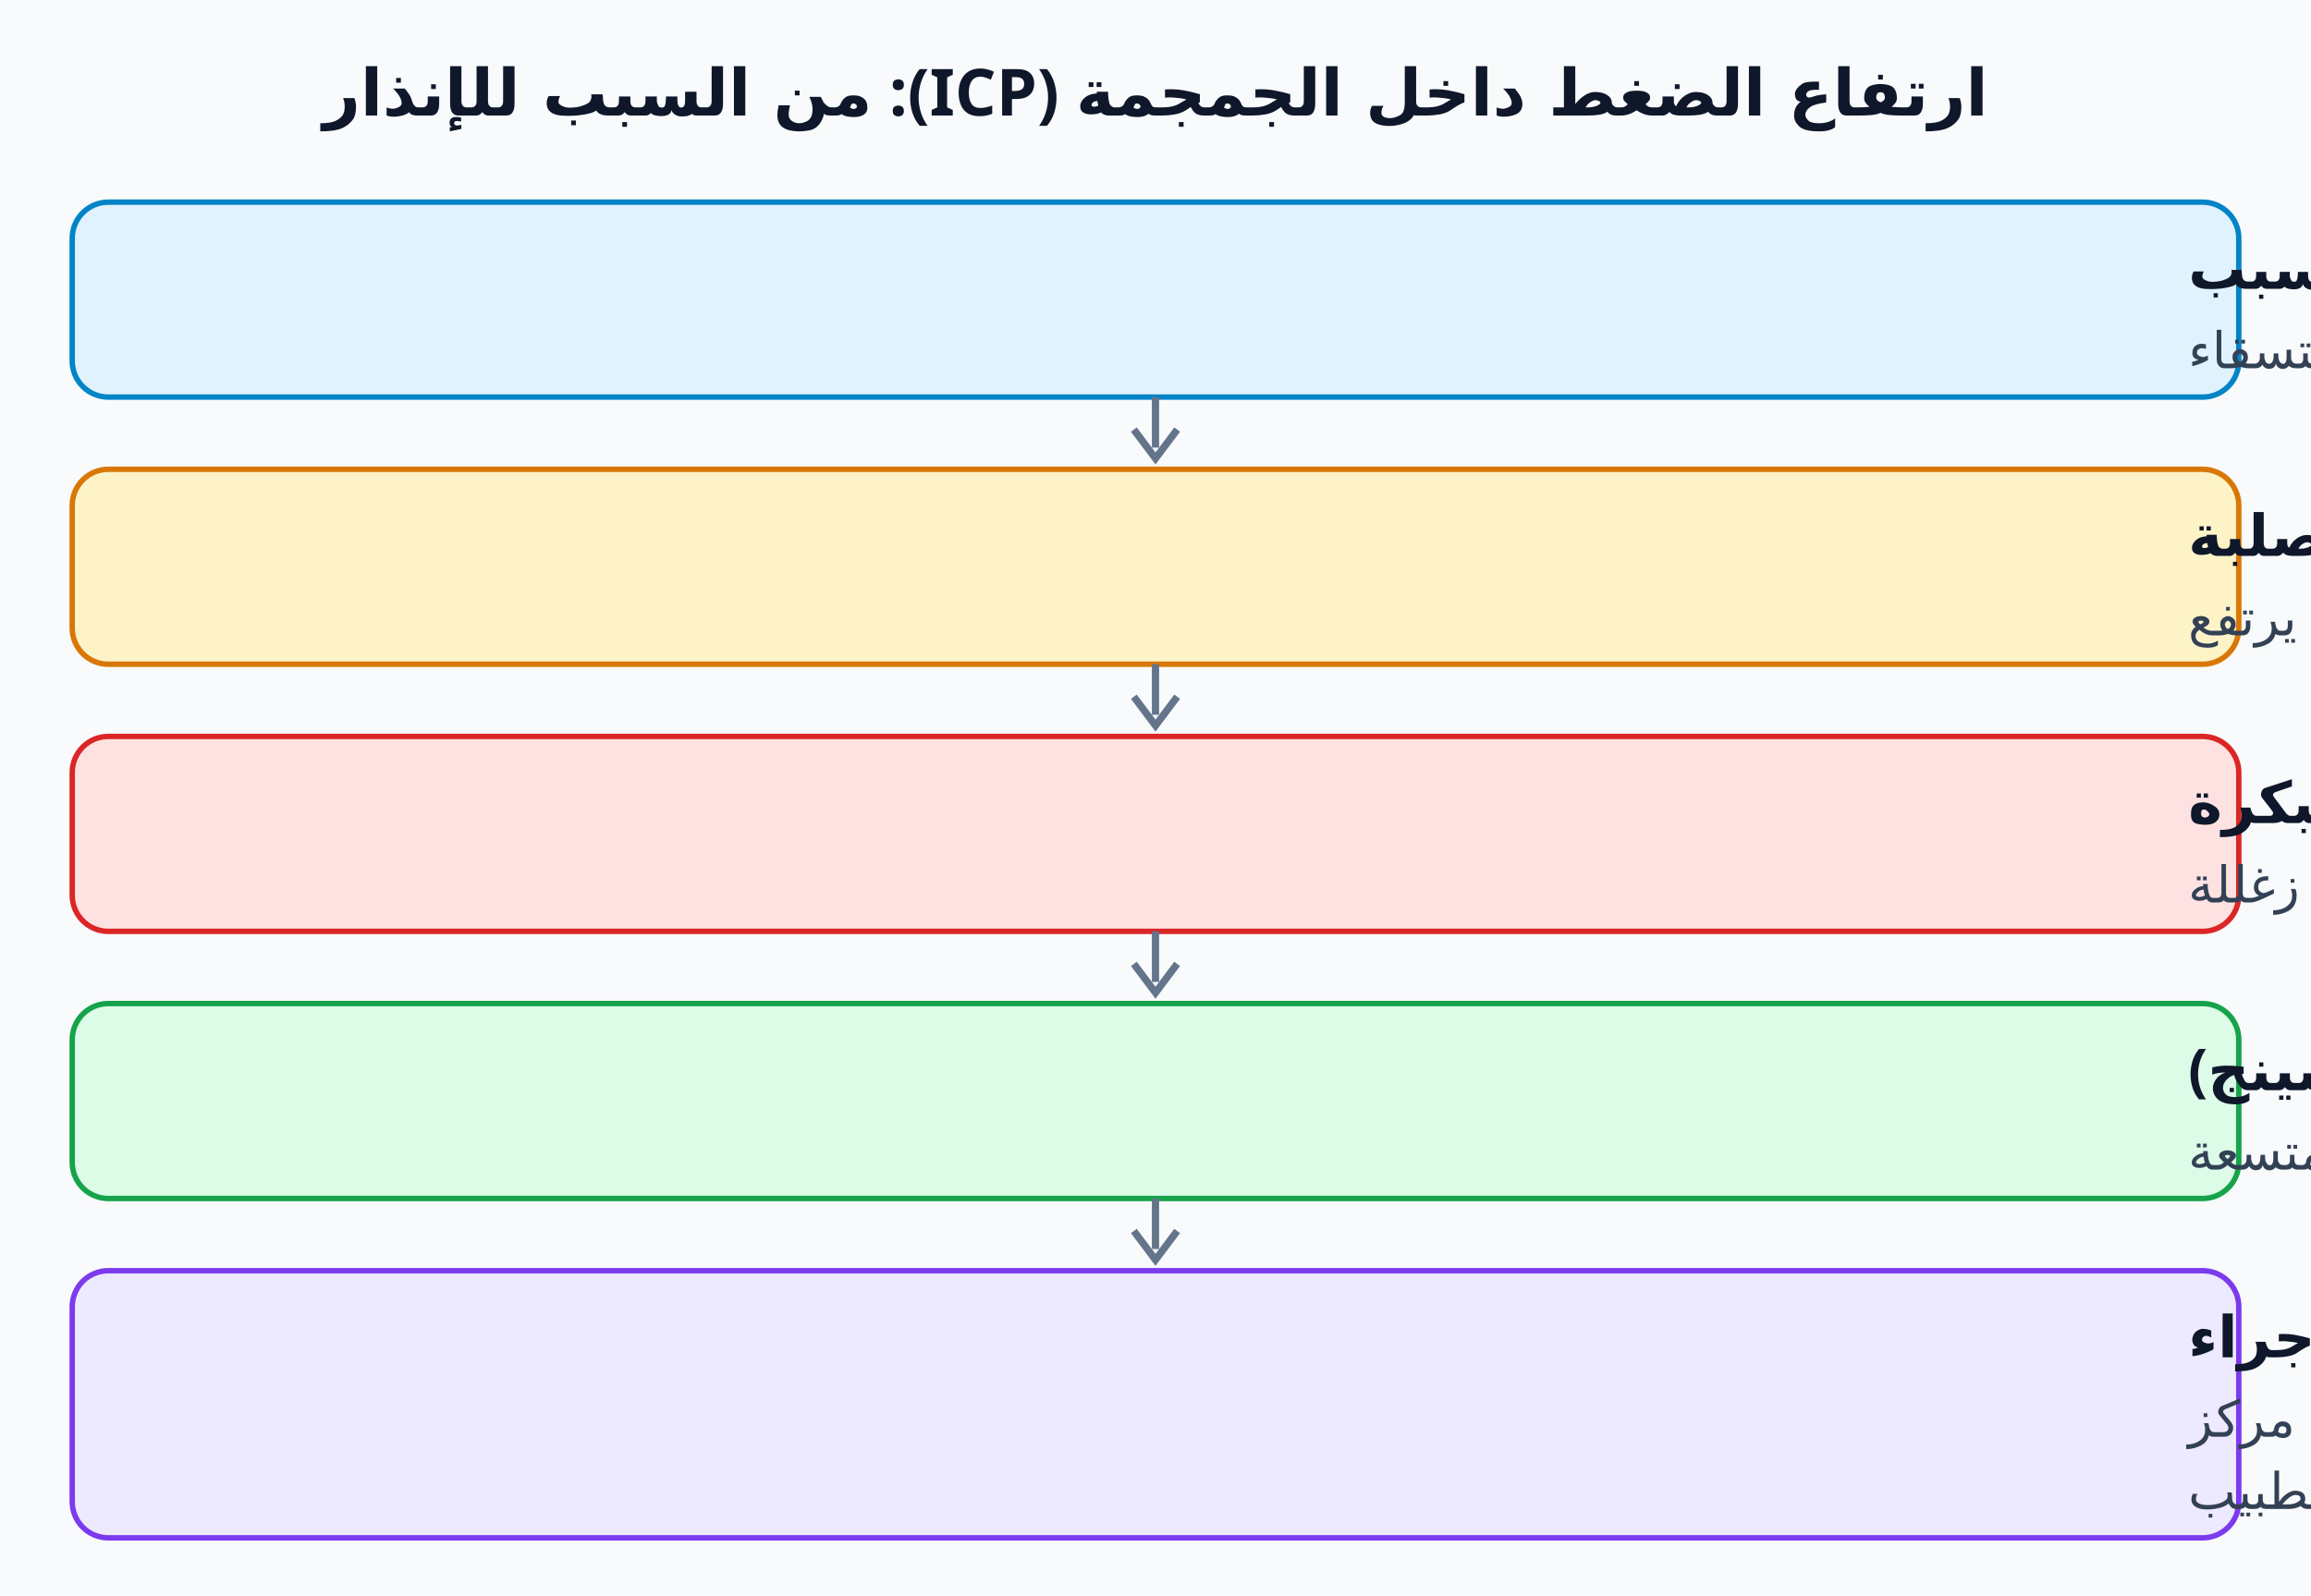
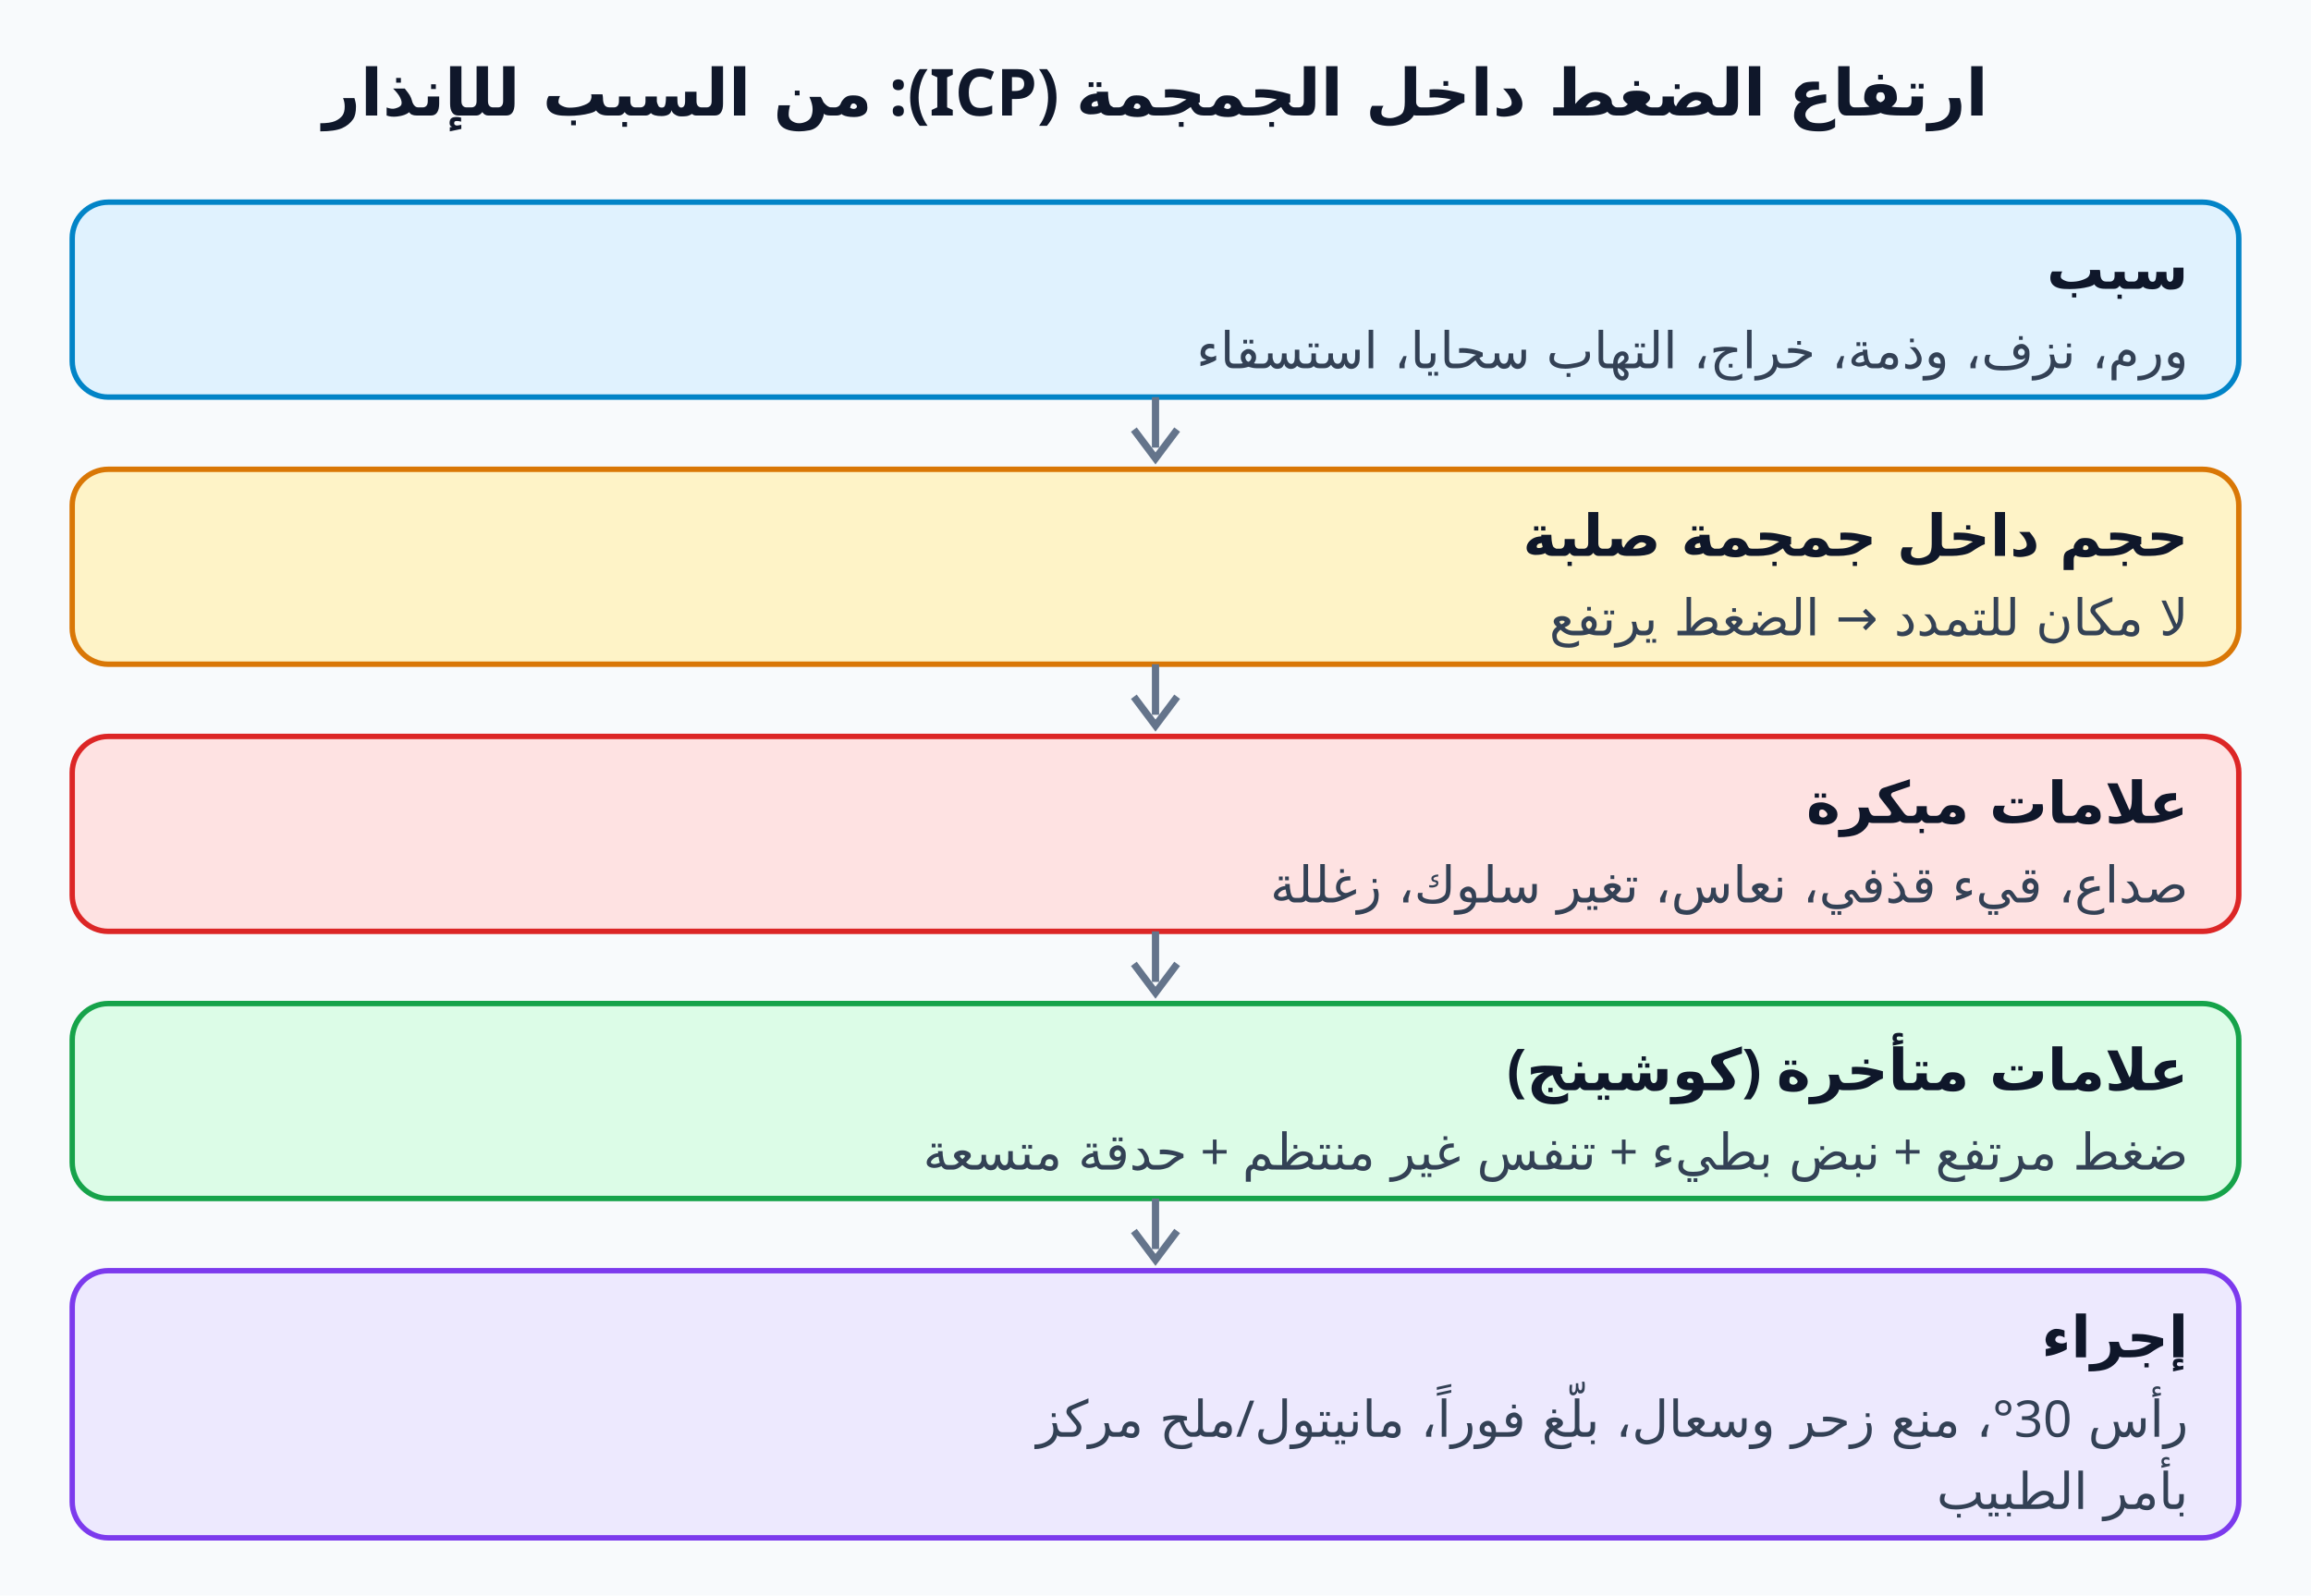
<svg xmlns="http://www.w3.org/2000/svg" viewBox="0 0 640 442" width="640" height="442" font-family="Cairo, Tahoma, sans-serif">
  <rect width="640" height="442" fill="#f8fafc" />
  <text x="320" y="32" text-anchor="middle" font-size="18" font-weight="700" fill="#0f172a" direction="rtl">ارتفاع الضغط داخل الجمجمة (ICP): من السبب للإنذار</text>
  <rect x="20" y="56" width="600" height="54" rx="10" fill="#e0f2fe" stroke="#0284c7" stroke-width="1.5" />
-   <text x="606" y="80" text-anchor="end" direction="rtl" font-size="16" font-weight="700" fill="#0f172a" style="unicode-bidi:plaintext" transform="translate(0,0)">سبب</text>
-   <text x="606" y="102" text-anchor="end" direction="rtl" font-size="14" fill="#334155">ورم، نزف، وذمة، خراج، التهاب سحايا، استسقاء</text>
+   <text x="606" y="80" text-anchor="end" font-size="16" font-weight="700" fill="#0f172a">سبب</text>
+   <text x="606" y="102" text-anchor="end" font-size="14" fill="#334155">ورم، نزف، وذمة، خراج، التهاب سحايا، استسقاء</text>
  <path d="M320 110 v14" stroke="#64748b" stroke-width="2" />
  <path d="M314 119 l6 8 l6 -8" fill="none" stroke="#64748b" stroke-width="2" />
  <rect x="20" y="130" width="600" height="54" rx="10" fill="#fef3c7" stroke="#d97706" stroke-width="1.5" />
-   <text x="606" y="154" text-anchor="end" direction="rtl" font-size="16" font-weight="700" fill="#0f172a" style="unicode-bidi:plaintext" transform="translate(0,0)">حجم داخل جمجمة صلبة</text>
-   <text x="606" y="176" text-anchor="end" direction="rtl" font-size="14" fill="#334155">لا مكان للتمدد → الضغط يرتفع</text>
+   <text x="606" y="154" text-anchor="end" font-size="16" font-weight="700" fill="#0f172a">حجم داخل جمجمة صلبة</text>
+   <text x="606" y="176" text-anchor="end" font-size="14" fill="#334155">لا مكان للتمدد → الضغط يرتفع</text>
  <path d="M320 184 v14" stroke="#64748b" stroke-width="2" />
  <path d="M314 193 l6 8 l6 -8" fill="none" stroke="#64748b" stroke-width="2" />
  <rect x="20" y="204" width="600" height="54" rx="10" fill="#fee2e2" stroke="#dc2626" stroke-width="1.5" />
-   <text x="606" y="228" text-anchor="end" direction="rtl" font-size="16" font-weight="700" fill="#0f172a" style="unicode-bidi:plaintext" transform="translate(0,0)">علامات مبكرة</text>
-   <text x="606" y="250" text-anchor="end" direction="rtl" font-size="14" fill="#334155">صداع، قيء قذفي، نعاس، تغير سلوك، زغللة</text>
+   <text x="606" y="228" text-anchor="end" font-size="16" font-weight="700" fill="#0f172a">علامات مبكرة</text>
+   <text x="606" y="250" text-anchor="end" font-size="14" fill="#334155">صداع، قيء قذفي، نعاس، تغير سلوك، زغللة</text>
  <path d="M320 258 v14" stroke="#64748b" stroke-width="2" />
  <path d="M314 267 l6 8 l6 -8" fill="none" stroke="#64748b" stroke-width="2" />
  <rect x="20" y="278" width="600" height="54" rx="10" fill="#dcfce7" stroke="#16a34a" stroke-width="1.5" />
-   <text x="606" y="302" text-anchor="end" direction="rtl" font-size="16" font-weight="700" fill="#0f172a" style="unicode-bidi:plaintext" transform="translate(0,0)">علامات متأخرة (كوشينج)</text>
-   <text x="606" y="324" text-anchor="end" direction="rtl" font-size="14" fill="#334155">ضغط مرتفع + نبض بطيء + تنفس غير منتظم + حدقة متسعة</text>
+   <text x="606" y="302" text-anchor="end" font-size="16" font-weight="700" fill="#0f172a">علامات متأخرة (كوشينج)</text>
+   <text x="606" y="324" text-anchor="end" font-size="14" fill="#334155">ضغط مرتفع + نبض بطيء + تنفس غير منتظم + حدقة متسعة</text>
  <path d="M320 332 v14" stroke="#64748b" stroke-width="2" />
  <path d="M314 341 l6 8 l6 -8" fill="none" stroke="#64748b" stroke-width="2" />
  <rect x="20" y="352" width="600" height="74" rx="10" fill="#ede9fe" stroke="#7c3aed" stroke-width="1.5" />
-   <text x="606" y="376" text-anchor="end" direction="rtl" font-size="16" font-weight="700" fill="#0f172a" style="unicode-bidi:plaintext" transform="translate(0,0)">إجراء</text>
-   <text x="606" y="398" text-anchor="end" direction="rtl" font-size="14" fill="#334155">رأس 30°، منع زحر وسعال، بلّغ فوراً، مانيتول/ملح مركز</text>
-   <text x="606" y="418" text-anchor="end" direction="rtl" font-size="14" fill="#334155">بأمر الطبيب</text>
+   <text x="606" y="376" text-anchor="end" font-size="16" font-weight="700" fill="#0f172a">إجراء</text>
+   <text x="606" y="398" text-anchor="end" font-size="14" fill="#334155">رأس 30°، منع زحر وسعال، بلّغ فوراً، مانيتول/ملح مركز</text>
+   <text x="606" y="418" text-anchor="end" font-size="14" fill="#334155">بأمر الطبيب</text>
</svg>
